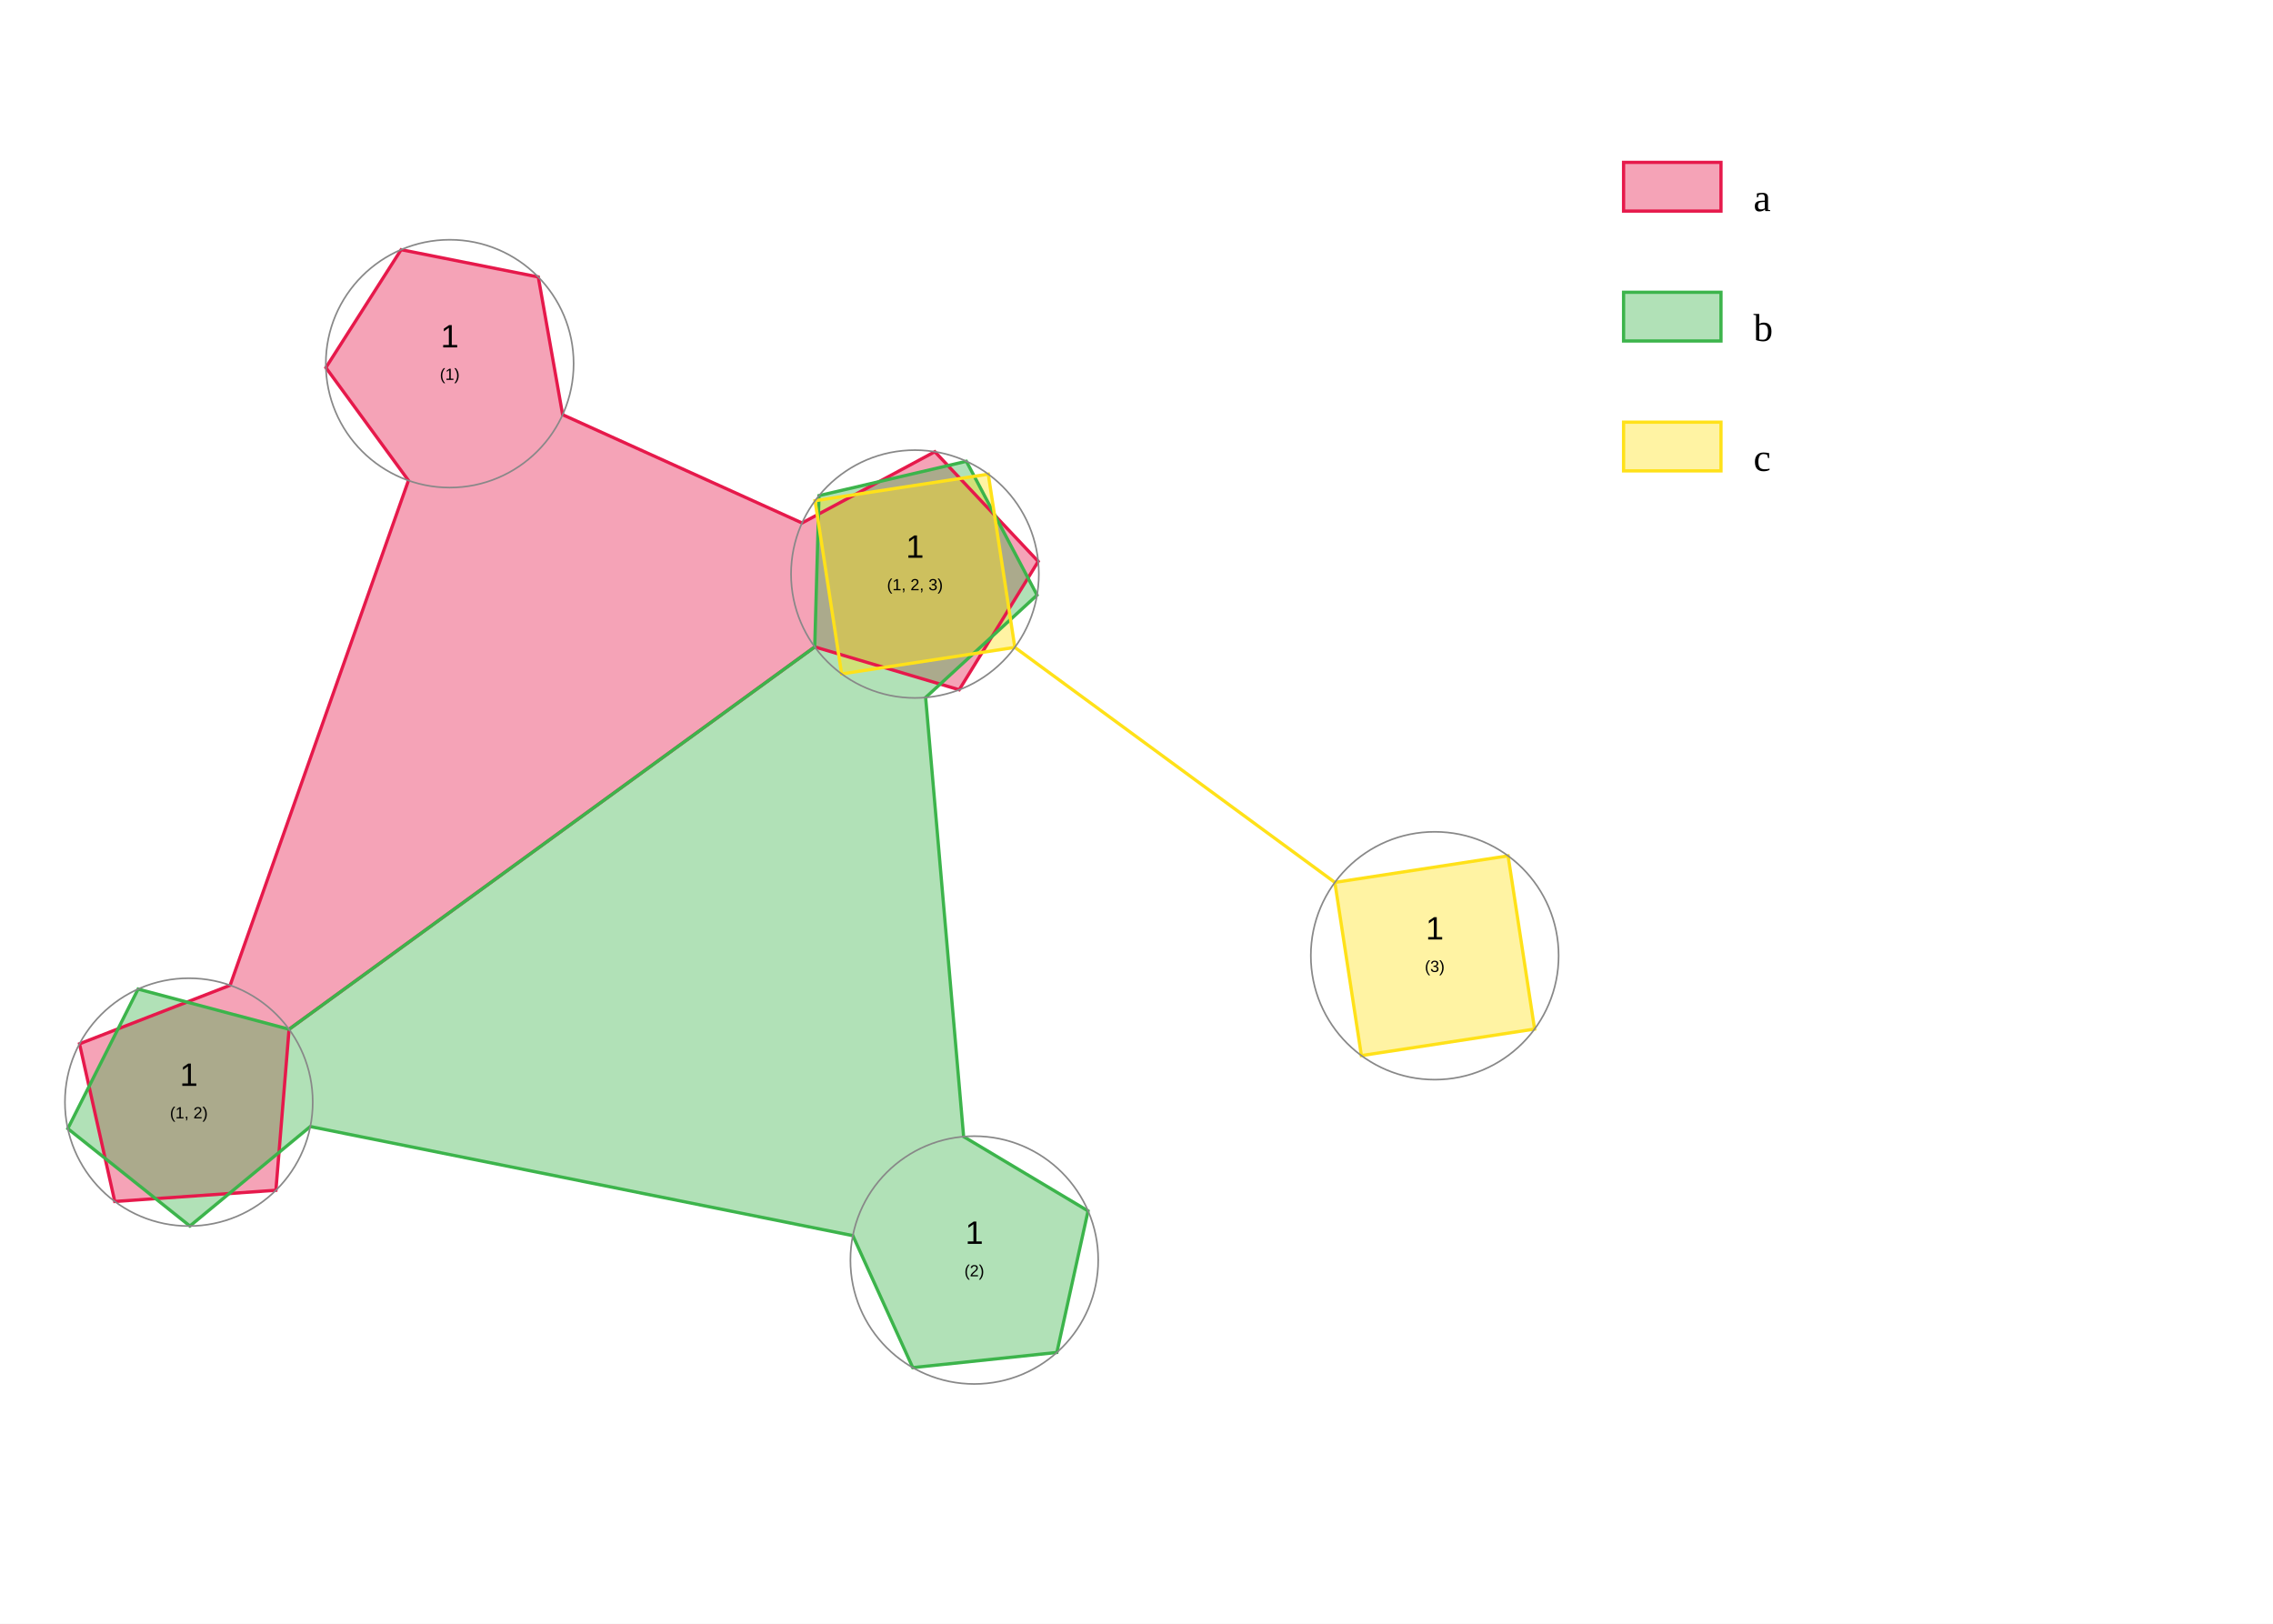
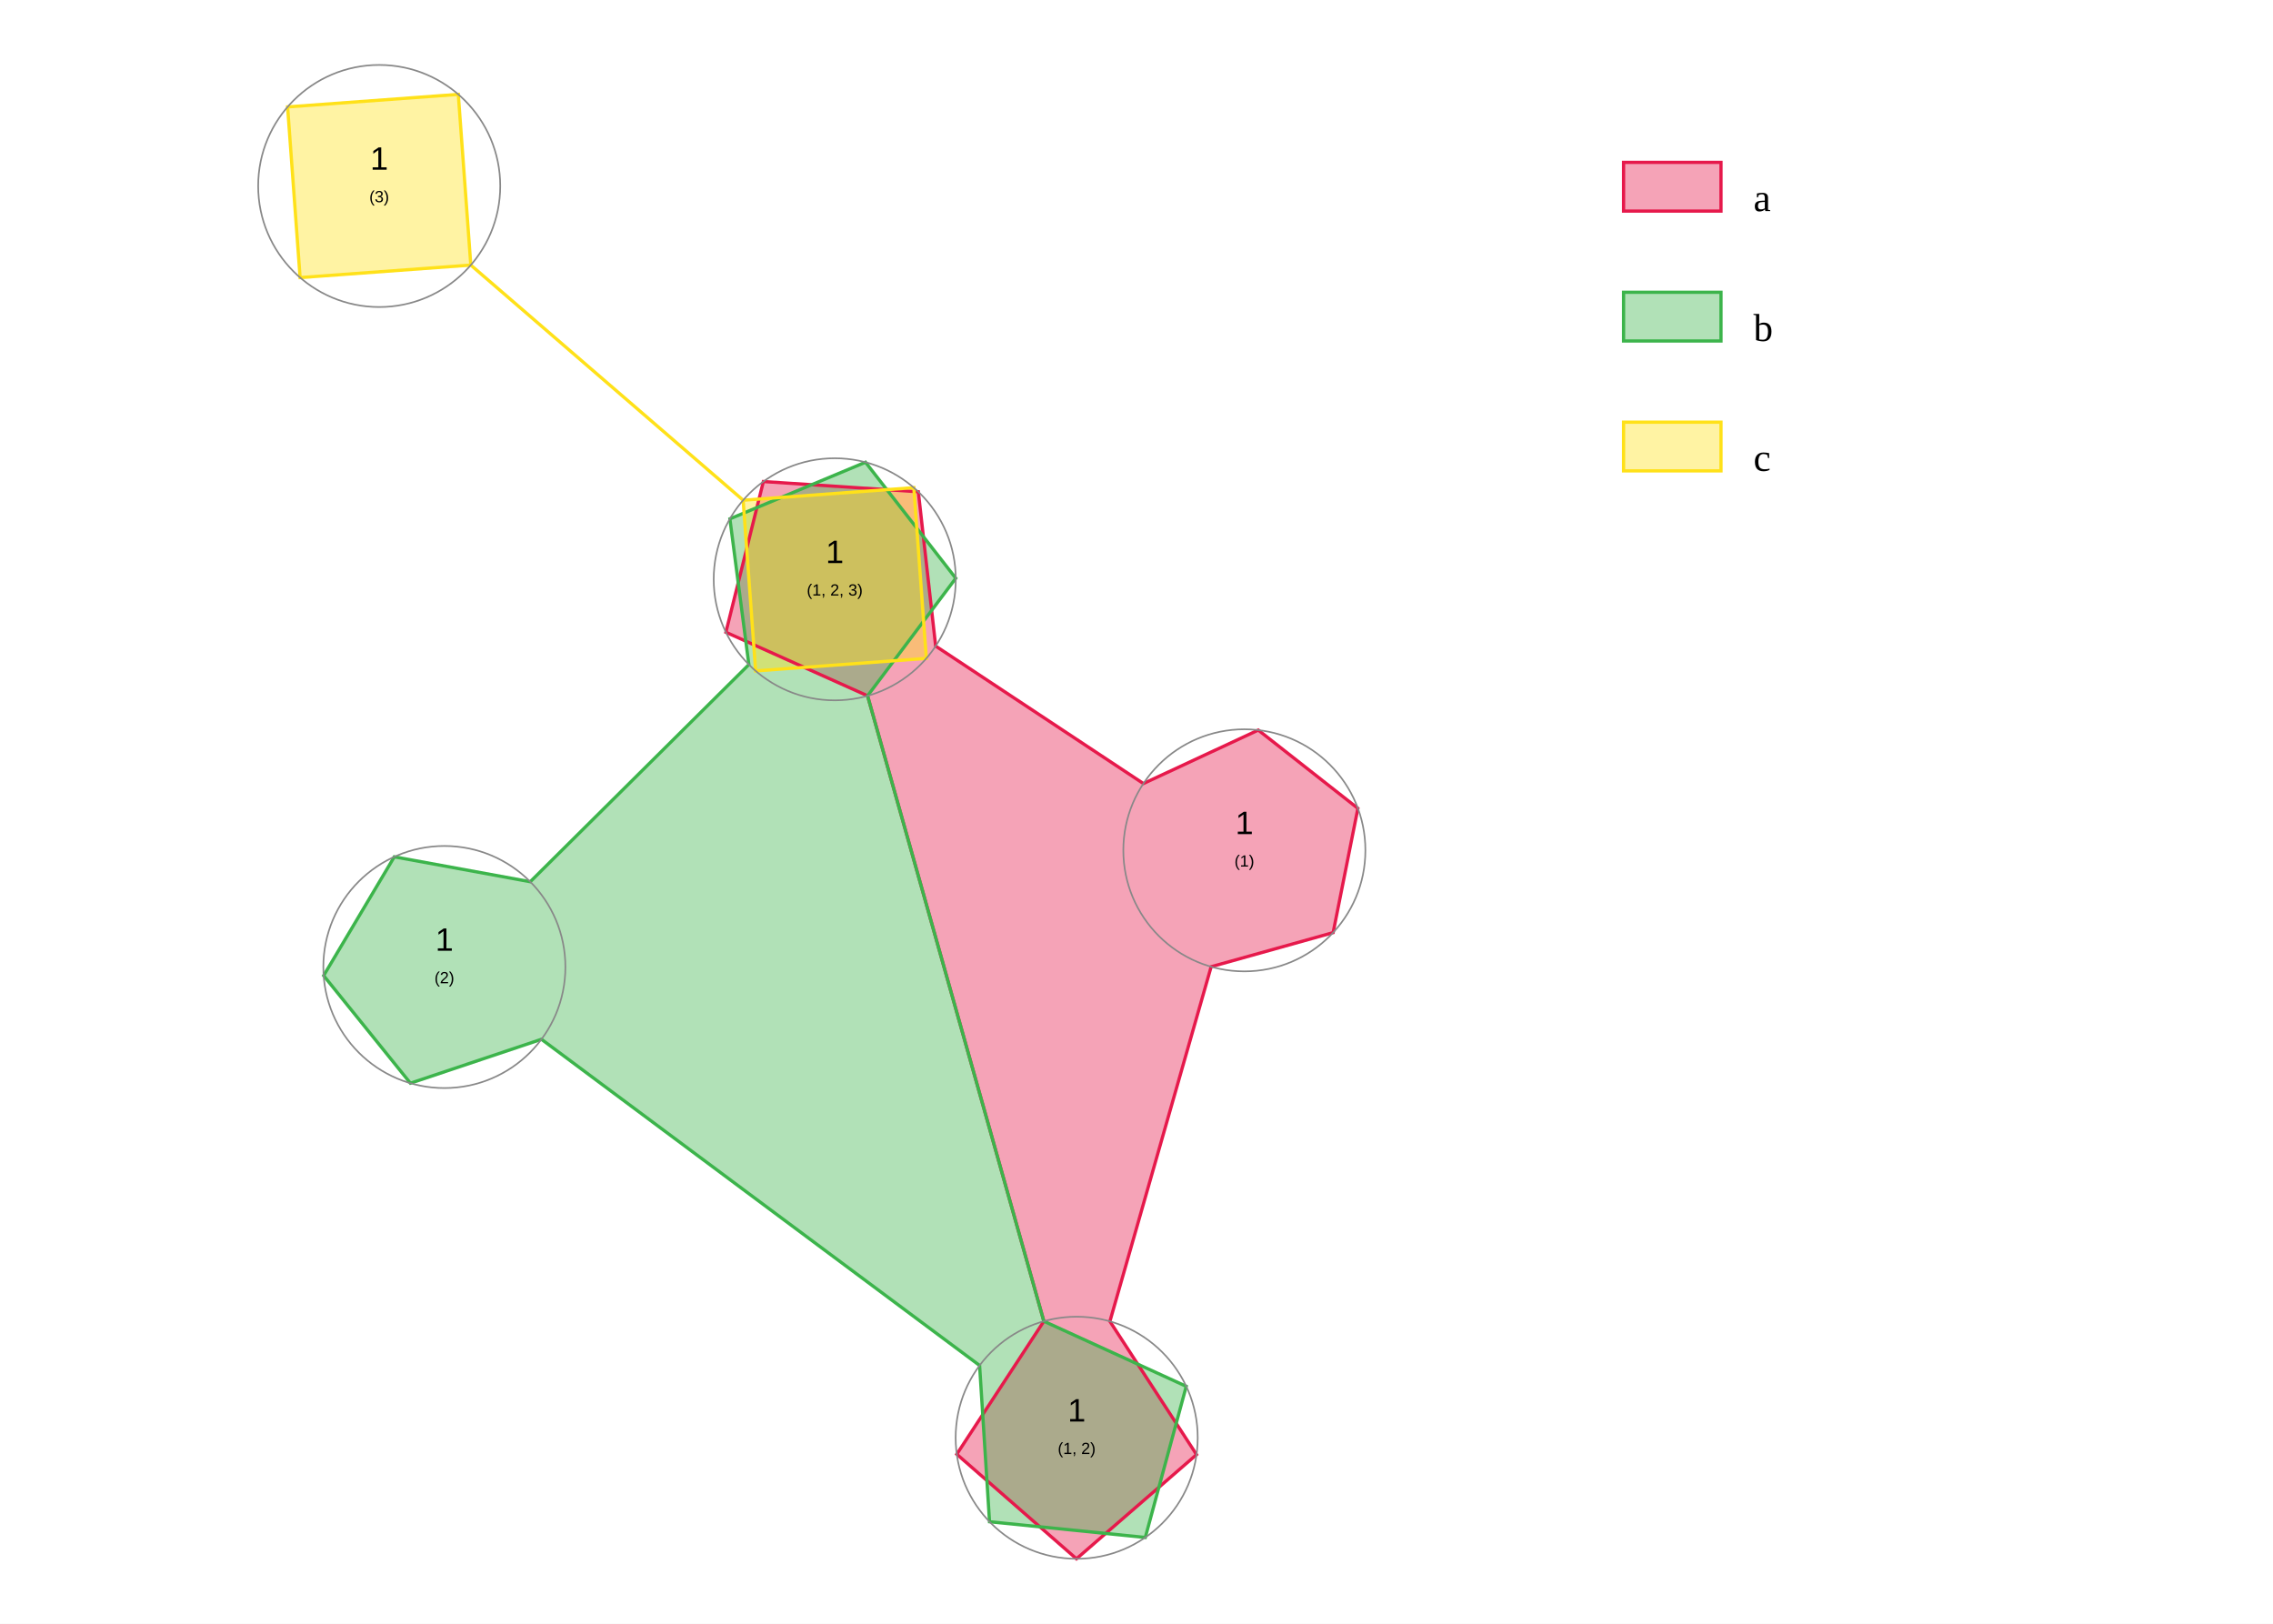
<svg xmlns="http://www.w3.org/2000/svg" xmlns:xlink="http://www.w3.org/1999/xlink" viewBox="0 0 700 500">
  <defs>
    <style type="text/css">
  .borderLine {
	   stroke: none;
	   fill-opacity: 0.4;
  }
  .outLine {
	   stroke-width: 1;
	   fill: none;
  }
  .circle {
	   stroke: #888888;
	   stroke-width: 0.5;
	   fill: none;
    pointer-events: all;
  }
  .spcircle {
	   stroke: #FF2222;
	   stroke-width: 1;
	   fill: none;
    pointer-events: all;
  }
  .tLabel {
	   font-family: Arial;
    pointer-events: none;
	   font-size: 14px;
	   text-anchor: middle;
	   alignment-baseline: central;
  }
  .nLabel {
	   font-family: Arial;
    pointer-events: none;
	   font-size: 10px;
	   text-anchor: middle;
	   alignment-baseline: central;
  }
  .belong {
	   font-family: Arial;
    pointer-events: none;
	   font-size: 5px;
	   text-anchor: middle;
	   alignment-baseline: central;
  }
  .p0{
    stroke: none;
    fill: #e6194b;
  }
  .q0{
    fill: none;
    stroke: #e6194b;
  }
  .p1{
    stroke: none;
    fill: #3cb44b;
  }
  .q1{
    fill: none;
    stroke: #3cb44b;
  }
  .p2{
    stroke: none;
    fill: #ffe119;
  }
  .q2{
    fill: none;
    stroke: #ffe119;
  }

</style>
    <symbol id="bl0">
-       <path d="M 70.87 303.40 L 24.49 321.42 L 35.34 369.97 L 84.97 366.52 L 89.02 316.94 L 250.91 199.20 L 295.40 212.40 L 319.73 172.88 L 287.90 139.10 L 247.00 161.04 L 173.27 127.70 L 165.77 85.29 L 123.53 76.89 L 100.36 113.20 L 125.79 147.96 Z" />
+       <path d="M 288.15 198.95 L 282.81 151.43 L 235.09 148.28 L 223.55 194.69 L 267.18 214.26 L 321.47 406.85 L 294.65 447.80 L 331.51 480.00 L 368.49 447.92 L 341.81 406.89 L 372.99 297.68 L 410.56 287.18 L 418.18 248.92 L 387.50 224.82 L 352.13 241.28 Z" />
    </symbol>
    <symbol id="bl1">
-       <path d="M 89.02 316.94 L 42.53 304.57 L 20.88 347.53 L 58.48 377.53 L 95.56 346.90 L 262.65 380.49 L 281.10 421.13 L 325.48 416.46 L 335.08 372.88 L 296.76 350.00 L 285.06 214.78 L 319.37 183.25 L 297.60 142.05 L 252.22 152.62 L 250.91 199.20 Z" />
+       <path d="M 163.30 271.51 L 121.43 263.84 L 99.67 300.42 L 126.39 333.55 L 166.75 320.03 L 301.68 420.47 L 304.74 468.59 L 352.71 473.43 L 365.32 426.89 L 321.47 406.85 L 267.18 214.26 L 294.34 178.06 L 266.54 142.34 L 224.78 159.77 L 230.62 204.65 Z" />
    </symbol>
    <symbol id="bl2">
-       <path d="M 312.53 199.35 L 304.35 146.01 L 251.01 154.18 L 259.19 207.52 L 312.53 199.35 L 411.09 271.72 L 419.26 325.05 L 472.60 316.88 L 464.43 263.54 L 411.09 271.72 Z" />
+       <path d="M 144.99 81.63 L 141.14 29.06 L 88.57 32.92 L 92.42 85.48 L 144.99 81.63 L 228.86 154.03 L 232.71 206.60 L 285.28 202.74 L 281.43 150.17 L 228.86 154.03 Z" />
    </symbol>
  </defs>
  <rect width="700" height="500" style="fill:#fff;stroke-width:0" />
  <use class="p0 borderLine" xlink:href="#bl0" />
  <use class="p1 borderLine" xlink:href="#bl1" />
  <use class="p2 borderLine" xlink:href="#bl2" />
  <use class="q0 outLine" xlink:href="#bl0" />
  <use class="q1 outLine" xlink:href="#bl1" />
  <use class="q2 outLine" xlink:href="#bl2" />
-   <circle class="circle" cx="138.5" cy="111.984" r="38.156" />
-   <text class="tLabel" x="138.50" y="91.98" />
-   <text class="nLabel" x="138.50" y="106.98">1</text>
-   <text class="belong" x="138.50" y="116.98">(1)</text>
-   <circle class="circle" cx="58.156" cy="339.38" r="38.156" />
-   <text class="tLabel" x="58.16" y="319.38" />
-   <text class="nLabel" x="58.16" y="334.38">1</text>
-   <text class="belong" x="58.16" y="344.38">(1, 2)</text>
-   <circle class="circle" cx="281.769" cy="176.763" r="38.156" />
-   <text class="tLabel" x="281.77" y="156.76" />
-   <text class="nLabel" x="281.77" y="171.76">1</text>
-   <text class="belong" x="281.77" y="181.76">(1, 2, 3)</text>
-   <circle class="circle" cx="300.054" cy="388.015" r="38.156" />
-   <text class="tLabel" x="300.05" y="368.02" />
-   <text class="nLabel" x="300.05" y="383.02">1</text>
-   <text class="belong" x="300.05" y="393.02">(2)</text>
-   <circle class="circle" cx="441.844" cy="294.299" r="38.156" />
-   <text class="tLabel" x="441.84" y="274.30" />
-   <text class="nLabel" x="441.84" y="289.30">1</text>
-   <text class="belong" x="441.84" y="299.30">(3)</text>
+   <circle class="circle" cx="383.218" cy="261.843" r="37.272" />
+   <text class="tLabel" x="383.22" y="241.84" />
+   <text class="nLabel" x="383.22" y="256.84">1</text>
+   <text class="belong" x="383.22" y="266.84">(1)</text>
+   <circle class="circle" cx="331.577" cy="442.728" r="37.272" />
+   <text class="tLabel" x="331.58" y="422.73" />
+   <text class="nLabel" x="331.58" y="437.73">1</text>
+   <text class="belong" x="331.58" y="447.73">(1, 2)</text>
+   <circle class="circle" cx="257.068" cy="178.386" r="37.272" />
+   <text class="tLabel" x="257.07" y="158.39" />
+   <text class="nLabel" x="257.07" y="173.39">1</text>
+   <text class="belong" x="257.07" y="183.39">(1, 2, 3)</text>
+   <circle class="circle" cx="136.849" cy="297.775" r="37.272" />
+   <text class="tLabel" x="136.85" y="277.77" />
+   <text class="nLabel" x="136.85" y="292.77">1</text>
+   <text class="belong" x="136.85" y="302.77">(2)</text>
+   <circle class="circle" cx="116.782" cy="57.272" r="37.272" />
+   <text class="tLabel" x="116.78" y="37.27" />
+   <text class="nLabel" x="116.78" y="52.27">1</text>
+   <text class="belong" x="116.78" y="62.27">(3)</text>
  <rect class="p0 borderLine" x="500.00" y="50.00" width="30.00" height="15.00" />
  <rect class="q0" x="500.00" y="50.00" width="30.00" height="15.00" />
  <text class="legend" x="540.00" y="65.00">a</text>
  <rect class="p1 borderLine" x="500.00" y="90.00" width="30.00" height="15.00" />
  <rect class="q1" x="500.00" y="90.00" width="30.00" height="15.00" />
  <text class="legend" x="540.00" y="105.00">b</text>
  <rect class="p2 borderLine" x="500.00" y="130.00" width="30.00" height="15.00" />
  <rect class="q2" x="500.00" y="130.00" width="30.00" height="15.00" />
  <text class="legend" x="540.00" y="145.00">c</text>
</svg>
